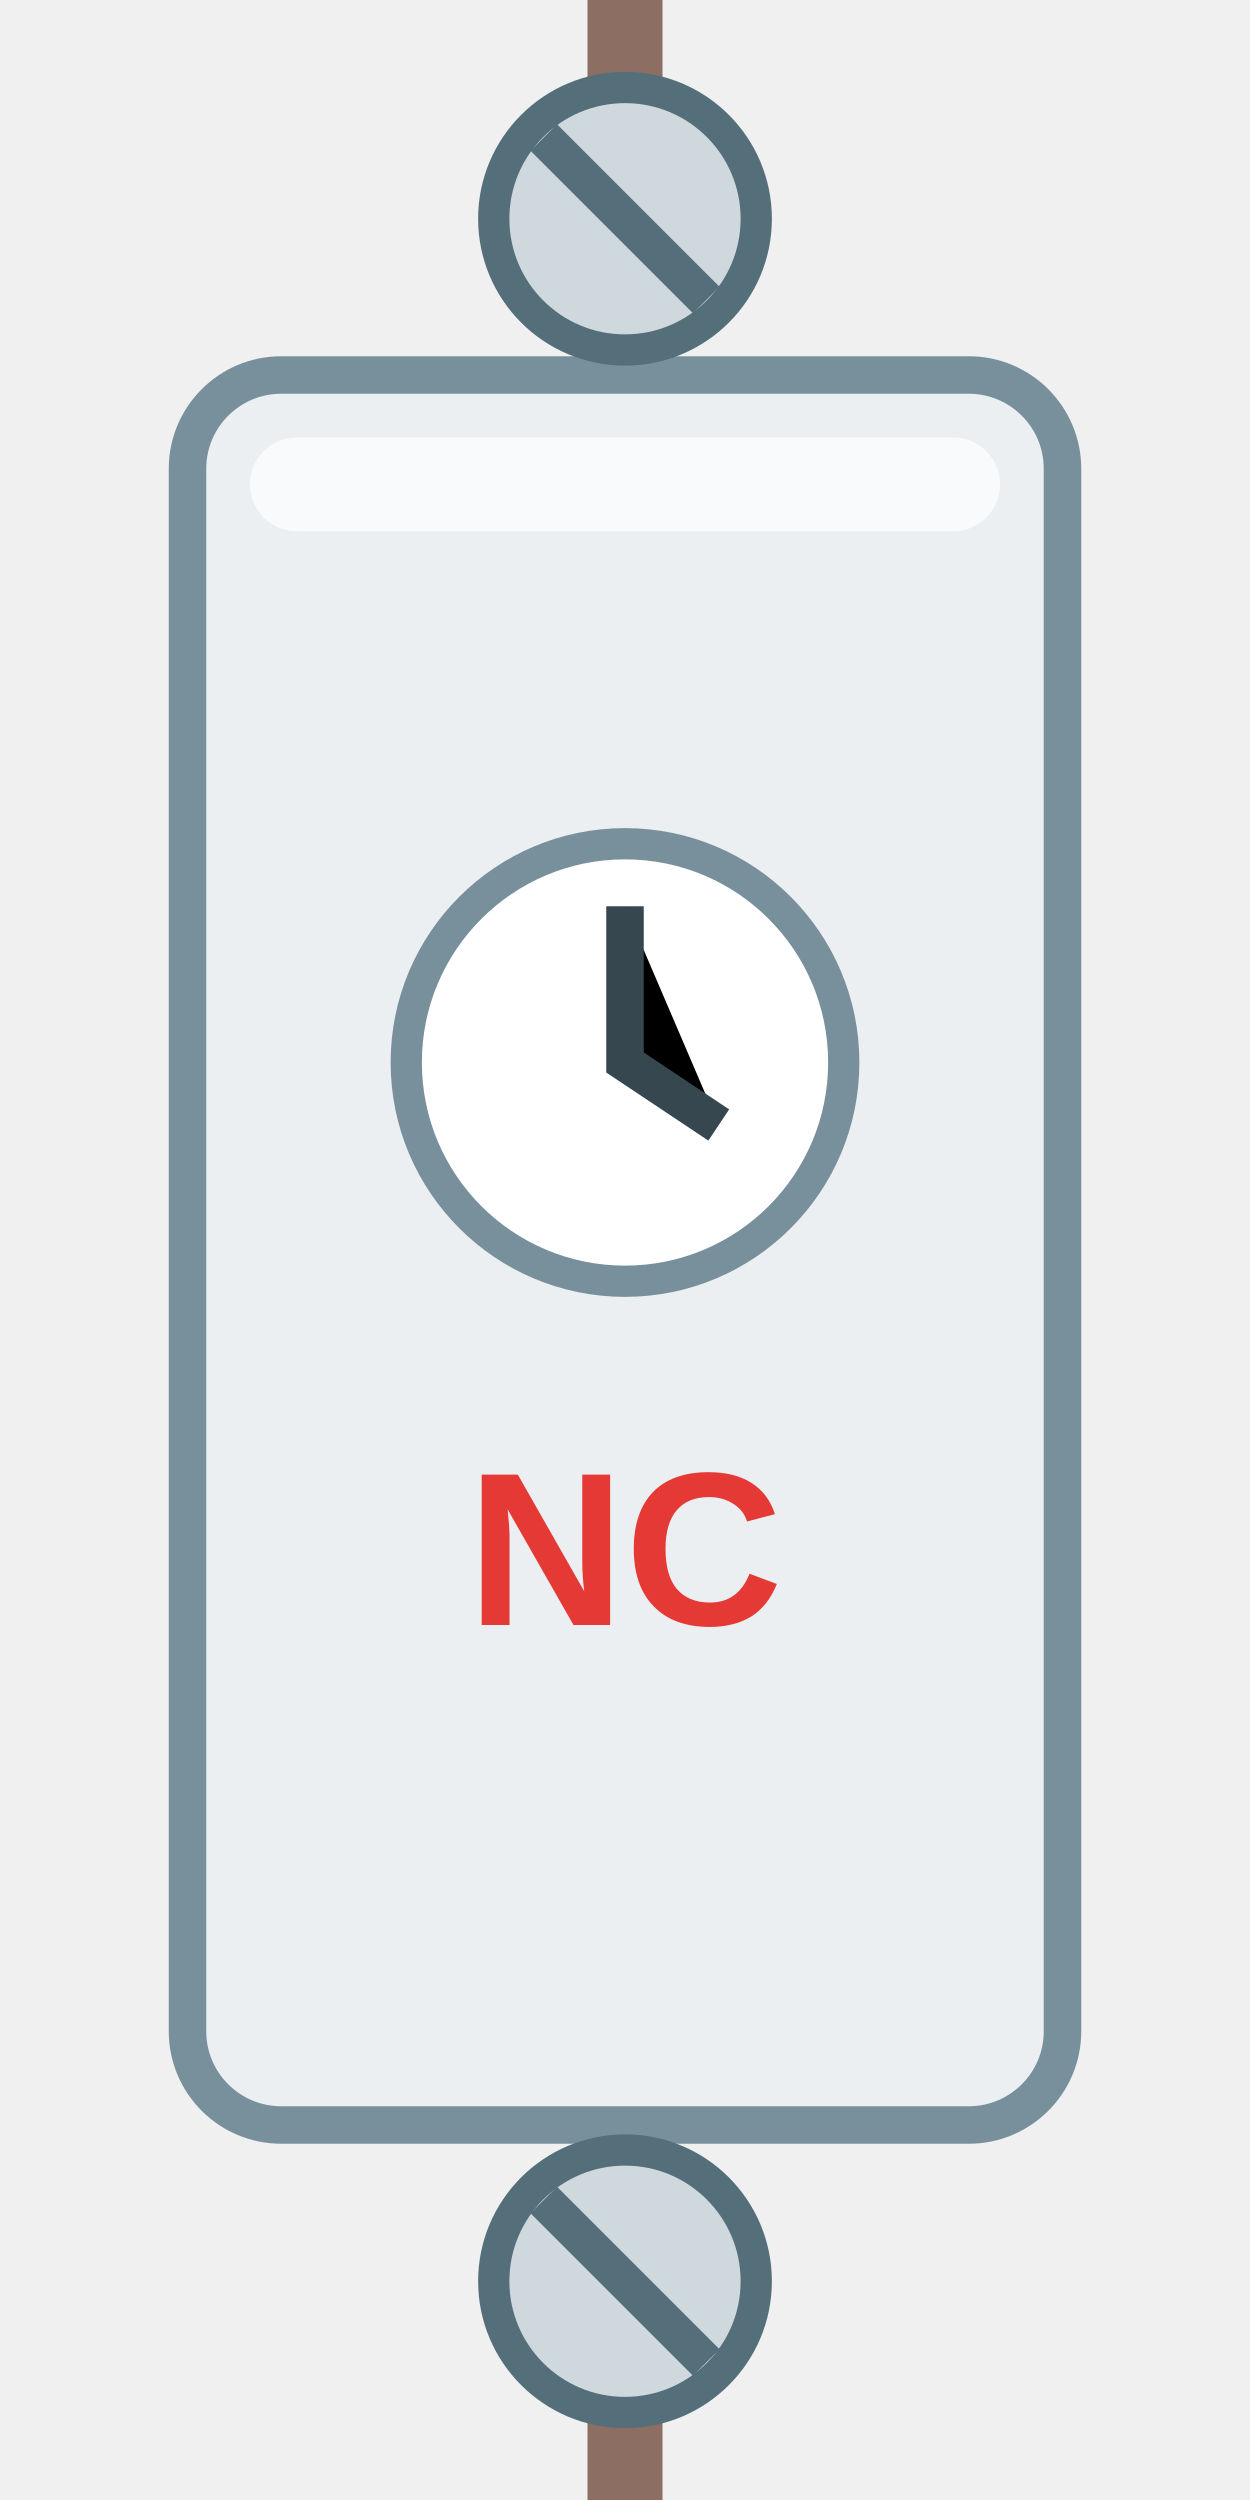
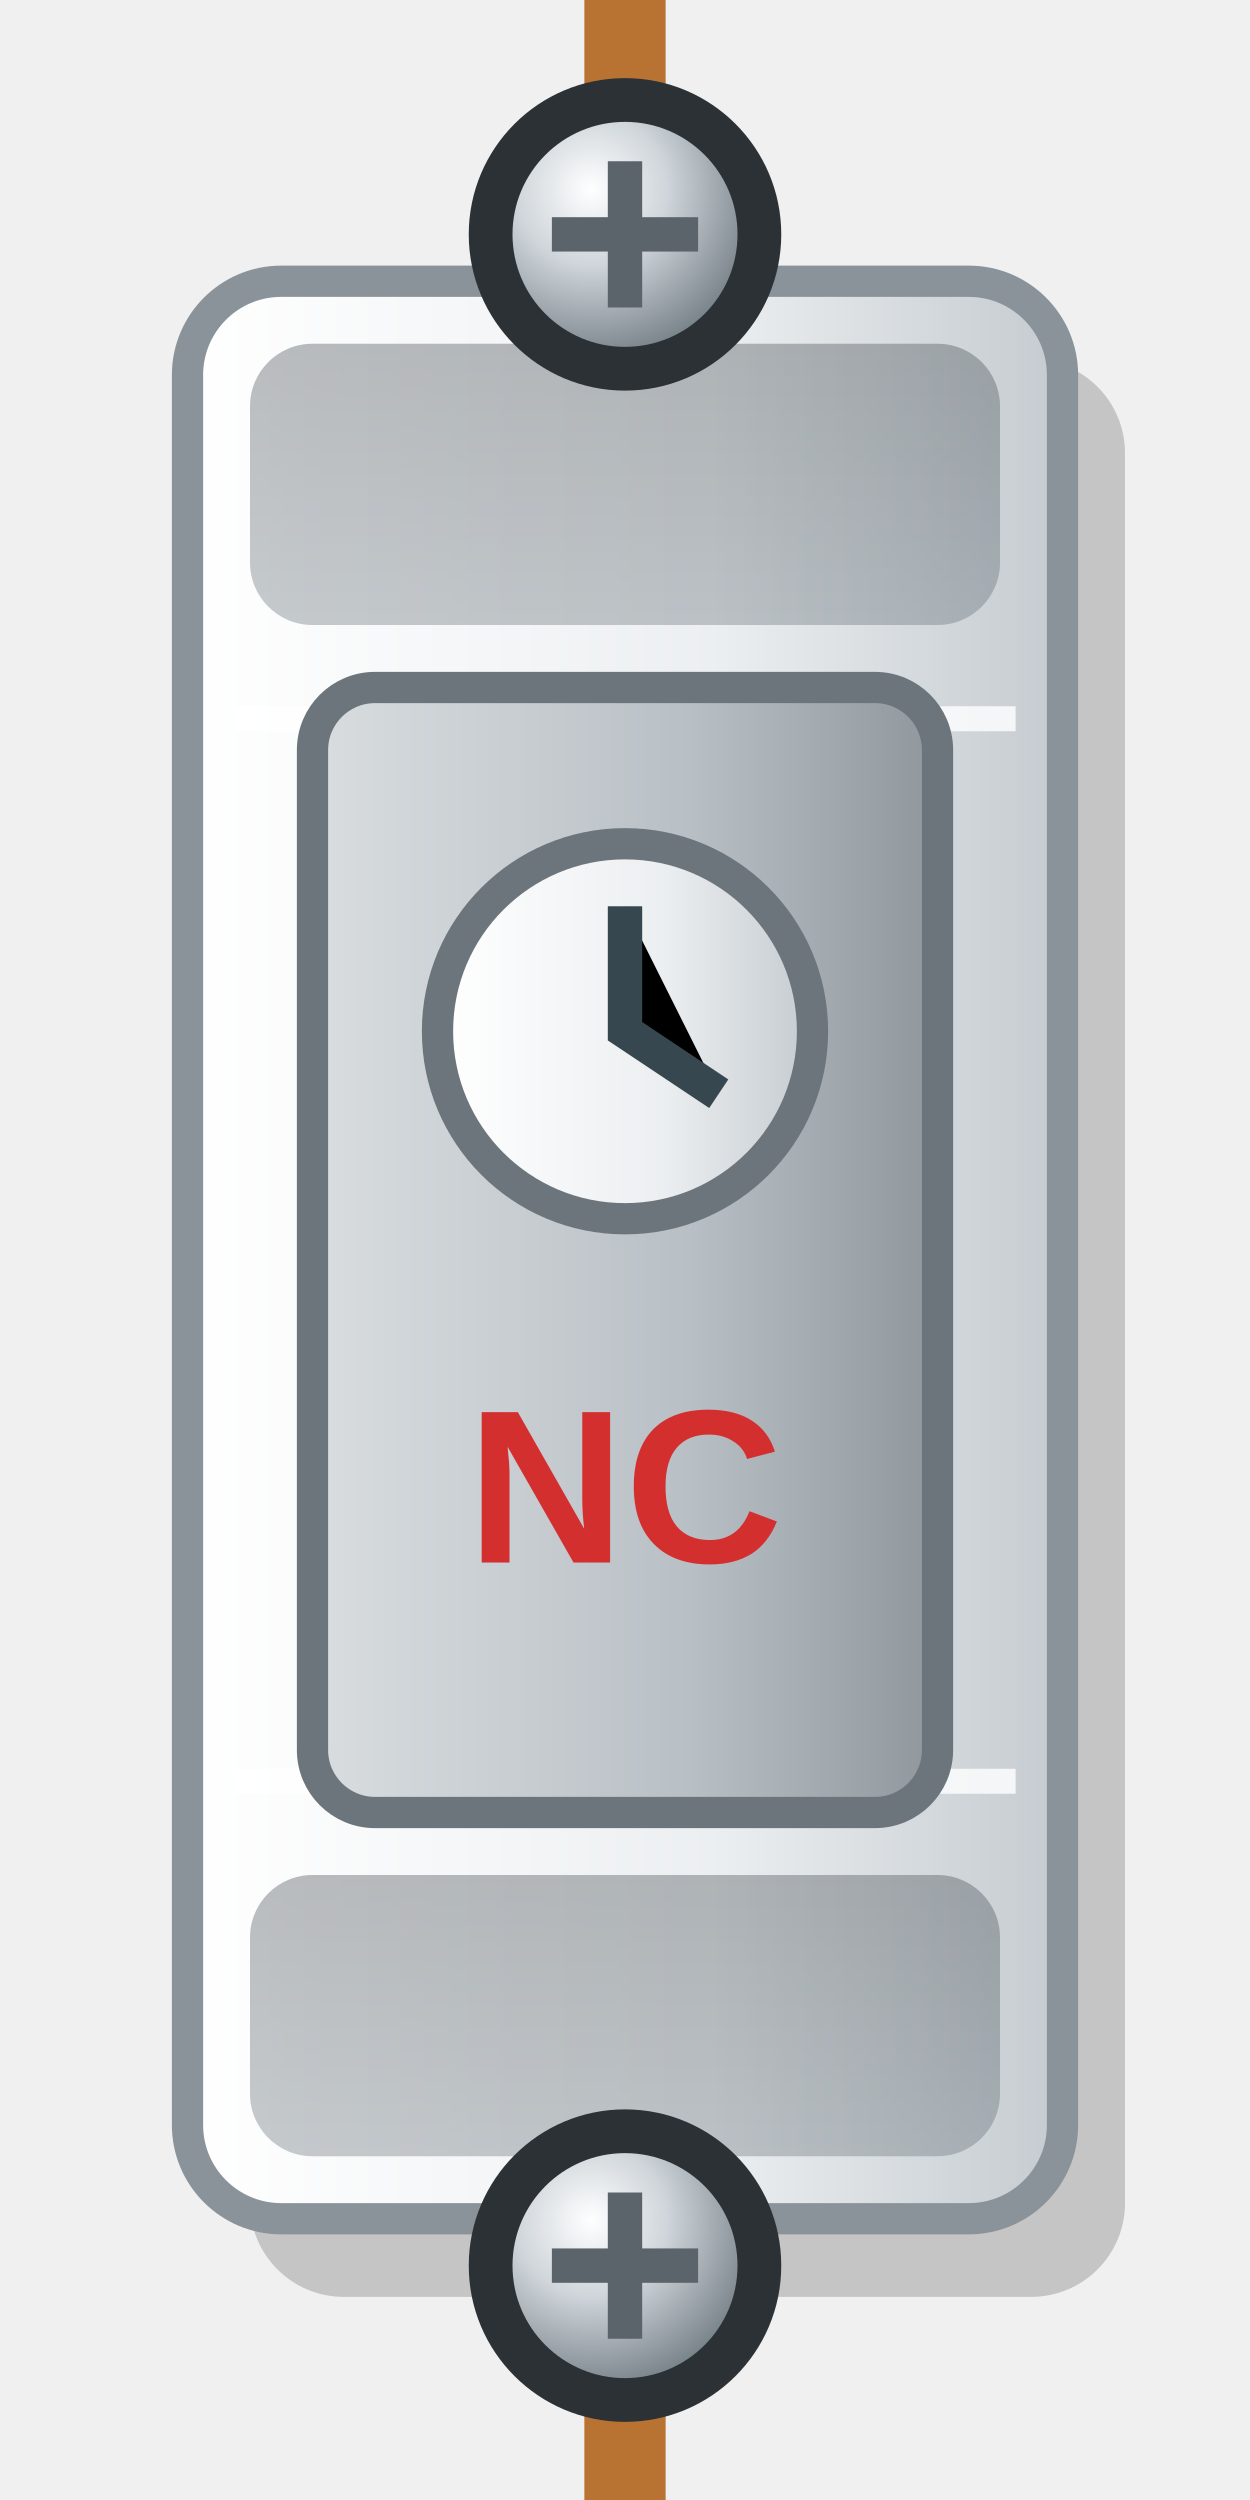
<svg xmlns="http://www.w3.org/2000/svg" width="40" height="80" viewBox="0 0 40 80">
-   <rect x="6" y="12" width="28" height="56" rx="3" fill="#eceff1" stroke="#78909c" stroke-width="1.2" />
-   <rect x="8" y="14" width="24" height="3" rx="1.5" fill="#ffffff" opacity="0.7" />
-   <path d="M20 0V7" stroke="#8d6e63" stroke-width="2.4" />
-   <circle cx="20" cy="7" r="4.2" fill="#cfd8dc" stroke="#546e7a" stroke-width="1" />
-   <path d="M17.4 4.4L22.6 9.6" stroke="#546e7a" stroke-width="1.2" />
-   <path d="M20 80V73" stroke="#8d6e63" stroke-width="2.4" />
-   <circle cx="20" cy="73" r="4.2" fill="#cfd8dc" stroke="#546e7a" stroke-width="1" />
-   <path d="M17.4 70.4L22.6 75.6" stroke="#546e7a" stroke-width="1.2" />
-   <circle cx="20" cy="34" r="7" fill="#ffffff" stroke="#78909c" />
-   <path d="M20 29V34L23 36" stroke="#37474f" stroke-width="1.2" />
-   <text x="20" y="52" font-size="7" text-anchor="middle" fill="#e53935" font-family="Segoe UI, Arial, sans-serif" font-weight="bold">NC</text>
+   <defs>
+     <linearGradient id="pl" x1="0" y1="0" x2="1" y2="0">
+       <stop offset="0" stop-color="#ffffff" />
+       <stop offset="0.6" stop-color="#eceff1" />
+       <stop offset="1" stop-color="#c5cbd0" />
+     </linearGradient>
+     <linearGradient id="pg" x1="0" y1="0" x2="1" y2="0">
+       <stop offset="0" stop-color="#d9dde0" />
+       <stop offset="0.6" stop-color="#b9c0c5" />
+       <stop offset="1" stop-color="#8f979d" />
+     </linearGradient>
+     <linearGradient id="ps" x1="0" y1="0" x2="1" y2="1">
+       <stop offset="0" stop-color="#5d6971" />
+       <stop offset="1" stop-color="#1f2428" />
+     </linearGradient>
+     <linearGradient id="inc" x1="0" y1="0" x2="0" y2="1">
+       <stop offset="0" stop-color="#3a4248" />
+       <stop offset="1" stop-color="#5f6a72" />
+     </linearGradient>
+     <radialGradient id="me" cx="0.35" cy="0.3" r="0.75">
+       <stop offset="0" stop-color="#ffffff" />
+       <stop offset="0.45" stop-color="#cfd5da" />
+       <stop offset="1" stop-color="#7a848b" />
+     </radialGradient>
+     <linearGradient id="cr" x1="0" y1="0" x2="1" y2="1">
+       <stop offset="0" stop-color="#f4f6f7" />
+       <stop offset="0.5" stop-color="#aeb6bc" />
+       <stop offset="1" stop-color="#e3e7ea" />
+     </linearGradient>
+     <linearGradient id="giallo" x1="0" y1="0" x2="1" y2="1">
+       <stop offset="0" stop-color="#ffe66d" />
+       <stop offset="1" stop-color="#e9b800" />
+     </linearGradient>
+     <linearGradient id="blu" x1="0" y1="0" x2="1" y2="1">
+       <stop offset="0" stop-color="#3f8fe0" />
+       <stop offset="1" stop-color="#0d47a1" />
+     </linearGradient>
+     <radialGradient id="vetro" cx="0.35" cy="0.3" r="0.8">
+       <stop offset="0" stop-color="#ffffff" />
+       <stop offset="0.35" stop-color="#e8eef2" />
+       <stop offset="1" stop-color="#9eacb6" />
+     </radialGradient>
+   </defs>
+   <rect x="8" y="11.5" width="28" height="62" rx="3" fill="#000000" opacity="0.18" />
+   <rect x="6" y="9" width="28" height="62" rx="3" fill="url(#pl)" stroke="#8a9399" stroke-width="1" />
+   <rect x="8" y="11" width="24" height="9" rx="2" fill="url(#inc)" opacity="0.35" />
+   <rect x="8" y="60" width="24" height="9" rx="2" fill="url(#inc)" opacity="0.35" />
+   <path d="M7.5 23H32.5M7.5 57H32.5" stroke="#ffffff" stroke-width="0.8" opacity="0.8" />
+   <path d="M20 0V7.5" stroke="#b87333" stroke-width="2.6" />
+   <circle cx="20" cy="7.5" r="5" fill="#2b3135" />
+   <circle cx="20" cy="7.5" r="3.6" fill="url(#me)" />
+   <path d="M17.66 7.5H22.34M20 5.16V9.84" stroke="#5b646a" stroke-width="1.1" />
+   <path d="M20 80V72.5" stroke="#b87333" stroke-width="2.6" />
+   <circle cx="20" cy="72.5" r="5" fill="#2b3135" />
+   <circle cx="20" cy="72.5" r="3.6" fill="url(#me)" />
+   <path d="M17.66 72.5H22.34M20 70.16V74.84" stroke="#5b646a" stroke-width="1.1" />
+   <rect x="10" y="22" width="20" height="36" rx="2" fill="url(#pg)" stroke="#6c757b" />
+   <circle cx="20" cy="33" r="6" fill="url(#pl)" stroke="#6c757b" />
+   <path d="M20 29V33L23 35" stroke="#37474f" stroke-width="1.1" />
+   <text x="20" y="50" font-size="7" text-anchor="middle" fill="#d32f2f" font-family="Segoe UI, Arial, sans-serif" font-weight="bold">NC</text>
</svg>
